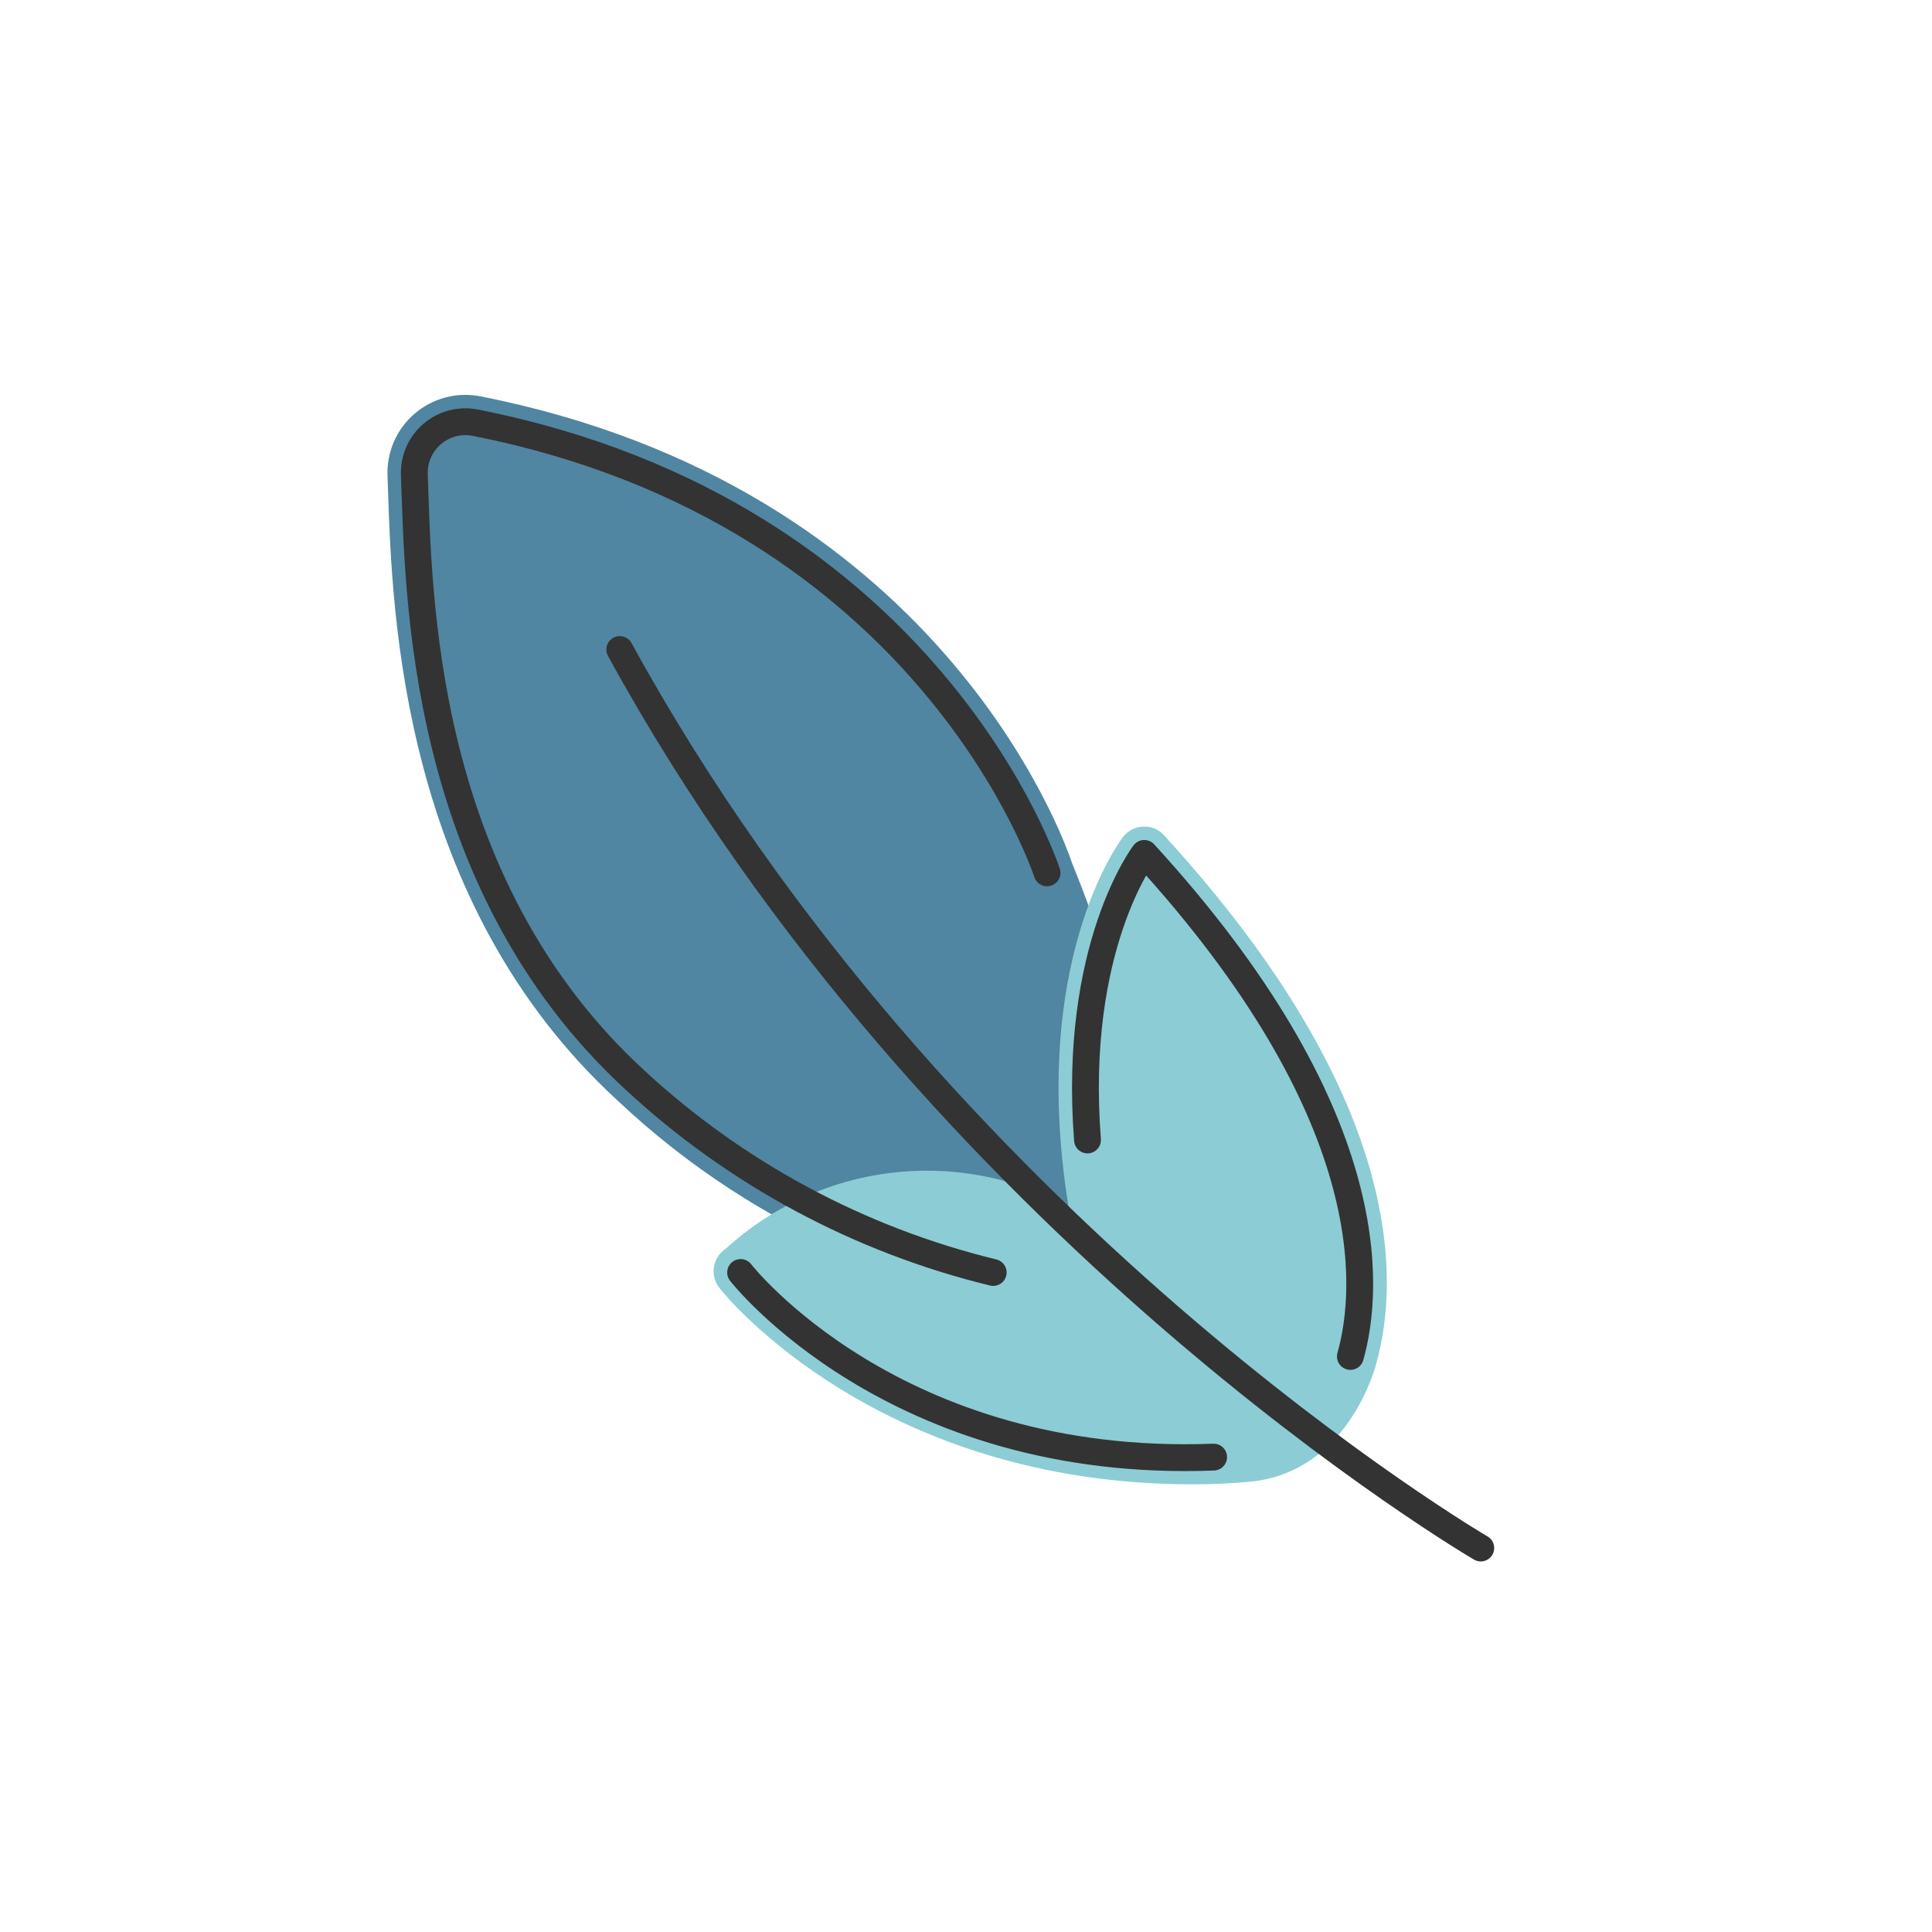
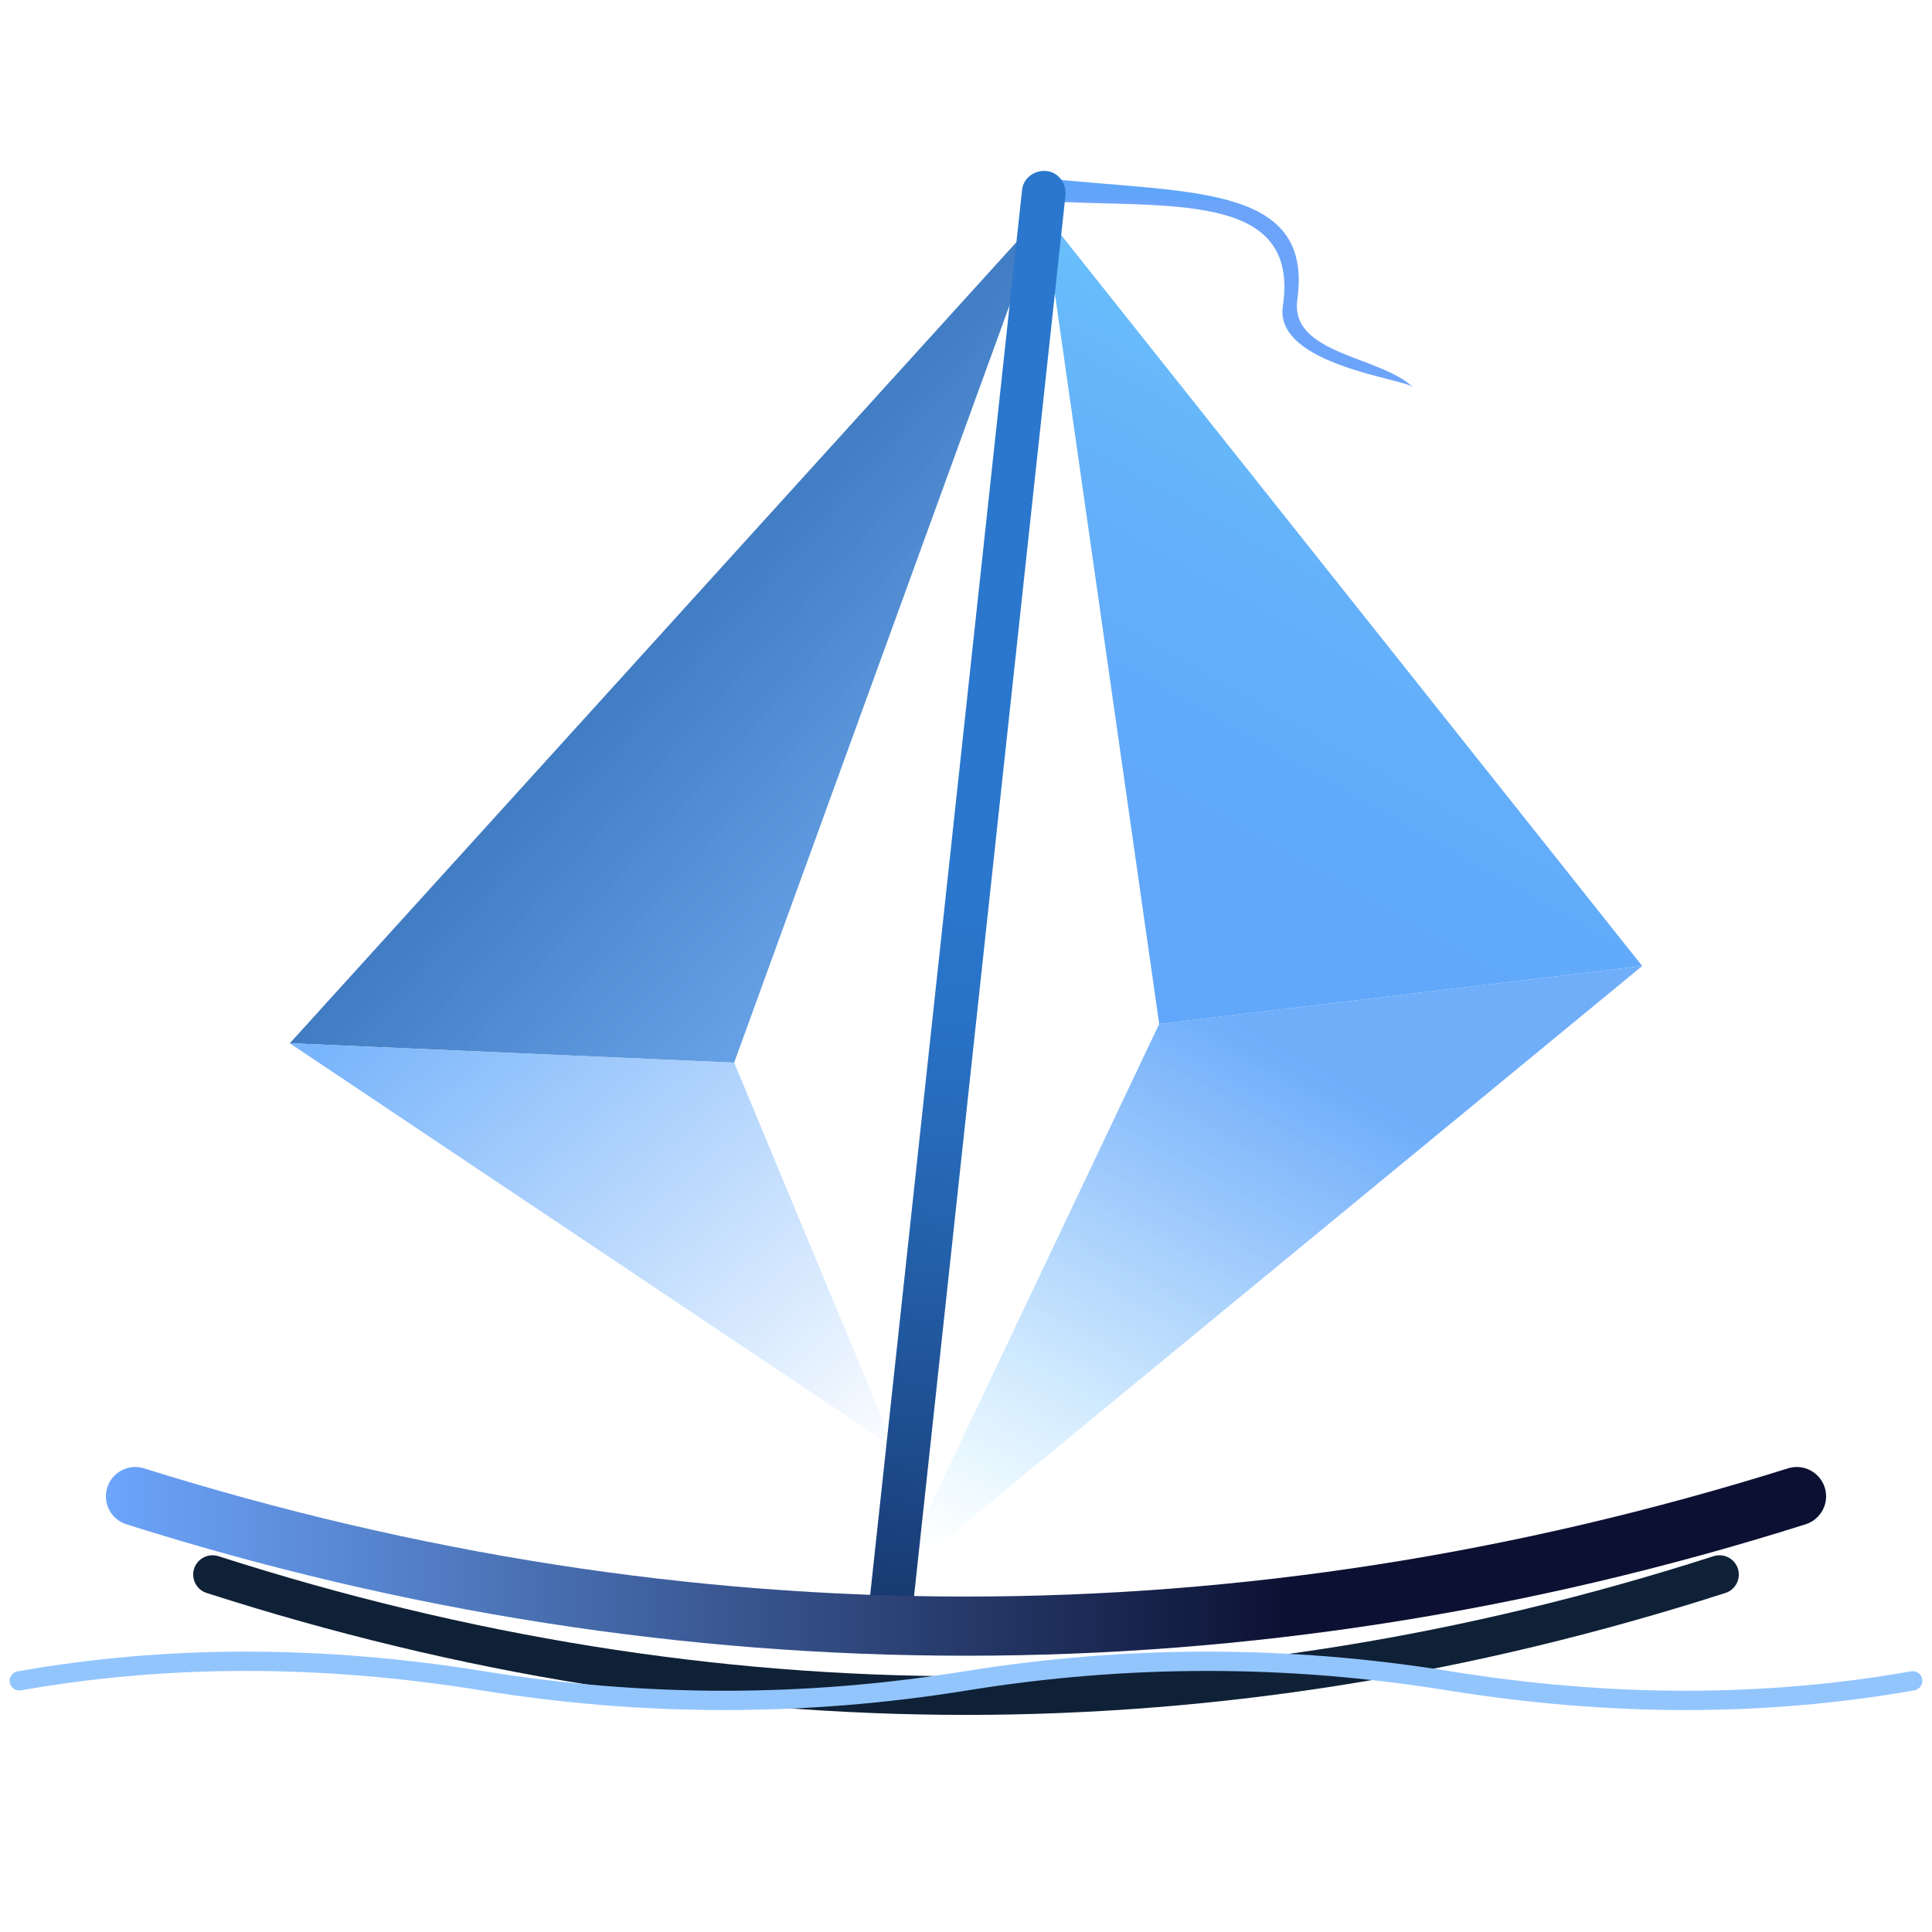
- <svg xmlns="http://www.w3.org/2000/svg" width="1em" height="1em" viewBox="0 0 72 72">
-   <path fill="#5086a1" d="M42.334 49.147a29.945 29.945 0 0 1-19.338-8.151c-8.014-7.365-8.378-18.076-8.533-22.649l-.022-.627a2.904 2.904 0 0 1 3.457-2.951c17.005 3.355 21.695 16.324 22.056 17.4a49.543 49.543 0 0 1 3.574 15.922a1 1 0 0 1-.967 1.052c-.029.001-.106.004-.227.004" />
-   <path fill="#8cccd5" d="M44.436 55.316c-11.646 0-17.376-6.974-17.653-7.354a1 1 0 0 1 .262-1.424a11.103 11.103 0 0 1 12.774-1.574c-1.465-9.078 1.877-13.568 2.031-13.77a.998.998 0 0 1 .75-.39a.97.97 0 0 1 .78.325c8.944 9.771 8.793 16.532 7.908 19.691c-.034.14-1.062 4.092-4.772 4.406c-.711.062-1.405.09-2.08.09" />
-   <g fill="none" stroke="#333" stroke-linecap="round" stroke-linejoin="round" stroke-width="1">
-     <path d="M55.184 57.69S34.96 45.877 23.097 24.206m22.131 30.096c-11.93.46-17.628-6.88-17.628-6.88" />
-     <path d="M40.528 42.483c-.56-7.195 2.116-10.679 2.116-10.679c8.834 9.654 8.406 16.162 7.681 18.747m-13.311-3.129a30.15 30.15 0 0 1-13.341-7.162c-8.072-7.419-8.067-18.241-8.232-22.577a1.903 1.903 0 0 1 2.264-1.932C34.694 19.103 39.02 32.528 39.02 32.528" />
-   </g>
+ <svg xmlns="http://www.w3.org/2000/svg" version="1.1" id="图层_1" x="0px" y="0px" viewBox="0 0 200 200" style="enable-background:new 0 0 200 200;" xml:space="preserve">
+   <style type="text/css">
+ 	.st0{fill:url(#SVGID_1_);}
+ 	.st1{fill:url(#SVGID_00000058573210881158874340000015765235660098331792_);}
+ 	.st2{fill:url(#SVGID_00000114775738347244496340000010779743725305320637_);}
+ 	.st3{opacity:0.9;fill:url(#SVGID_00000075141871429187500220000017014440950544202382_);enable-background:new    ;}
+ 	.st4{fill:url(#SVGID_00000026128398605464319520000016570478395119367299_);}
+ 	.st5{fill:url(#SVGID_00000066515098963310045150000004464233144222798253_);}
+ 	.st6{fill:url(#SVGID_00000120521390015296965320000006116971169329164434_);}
+ 	.st7{fill:none;stroke:#0F2137;stroke-width:4;stroke-linecap:round;}
+ 	.st8{fill:none;stroke:#93C5FD;stroke-width:2;stroke-linecap:round;}
+ </style>
+   <linearGradient id="SVGID_1_" gradientUnits="userSpaceOnUse" x1="-405.725" y1="608.335" x2="-404.725" y2="607.335" gradientTransform="matrix(78 0 0 -88 31677 53555)">
+     <stop offset="0" style="stop-color:#003E88" />
+     <stop offset="1" style="stop-color:#71B0FB;stop-opacity:0.9" />
+   </linearGradient>
+   <polygon class="st0" points="108,22 30,108 76,110 " />
+   <linearGradient id="SVGID_00000176740788942251220150000005340744931820967871_" gradientUnits="userSpaceOnUse" x1="-403.567" y1="605.271" x2="-402.656" y2="604.291" gradientTransform="matrix(57 0 0 -52 23046 31573)">
+     <stop offset="2.191050e-02" style="stop-color:#79B5FB" />
+     <stop offset="1" style="stop-color:#78B4FB;stop-opacity:0" />
+   </linearGradient>
+   <polygon style="fill:url(#SVGID_00000176740788942251220150000005340744931820967871_);" points="76,110 30,108 92.6,149.9 " />
+   <linearGradient id="SVGID_00000022539279171400754650000003479992024893324672_" gradientUnits="userSpaceOnUse" x1="-403.648" y1="608.183" x2="-404.188" y2="606.876" gradientTransform="matrix(62 0 0 -84 25179 51103)">
+     <stop offset="0" style="stop-color:#73DBFB" />
+     <stop offset="3.187770e-02" style="stop-color:#71D6FB" />
+     <stop offset="0.22" style="stop-color:#6AC1FB" />
+     <stop offset="0.427" style="stop-color:#64B1FA" />
+     <stop offset="0.664" style="stop-color:#61A8FA" />
+     <stop offset="1" style="stop-color:#60A5FA" />
+   </linearGradient>
+   <polygon style="fill:url(#SVGID_00000022539279171400754650000003479992024893324672_);" points="108,22 170,100 120,106 " />
+   <linearGradient id="SVGID_00000179624370022834915190000000823580455060318606_" gradientUnits="userSpaceOnUse" x1="-405.092" y1="605.719" x2="-405.684" y2="604.913" gradientTransform="matrix(77 0 0 -58 31329 35243)">
+     <stop offset="0" style="stop-color:#60A5FA" />
+     <stop offset="0.308" style="stop-color:#61A8FA;stop-opacity:0.692" />
+     <stop offset="0.557" style="stop-color:#65B2FB;stop-opacity:0.443" />
+     <stop offset="0.784" style="stop-color:#6CC3FC;stop-opacity:0.216" />
+     <stop offset="0.998" style="stop-color:#75DBFE;stop-opacity:1.873791e-03" />
+     <stop offset="1" style="stop-color:#75DBFE;stop-opacity:0" />
+   </linearGradient>
+   <polygon style="opacity:0.9;fill:url(#SVGID_00000179624370022834915190000000823580455060318606_);enable-background:new    ;" points="  120,106 170,100 92.6,163.7 " />
+   <linearGradient id="SVGID_00000106832032319262323820000005607549786655035064_" gradientUnits="userSpaceOnUse" x1="127.013" y1="20.753" x2="127.013" y2="20.729">
+     <stop offset="5.327789e-09" style="stop-color:#6CA4FA" />
+     <stop offset="0.5" style="stop-color:#93C5FD" />
+     <stop offset="1" style="stop-color:#60A5FA" />
+   </linearGradient>
+   <path style="fill:url(#SVGID_00000106832032319262323820000005607549786655035064_);" d="M107.7,18.4c15,1.7,28.3,0.4,26.6,12.6  c-0.8,5.7,8.5,5.8,12,9.1c-0.8-0.9-14.4-2.3-13.5-8.4c1.8-12.1-12-10.1-25.1-10.9V18.4z" />
+   <linearGradient id="SVGID_00000053506498291641902610000005488364397685933210_" gradientUnits="userSpaceOnUse" x1="88.313" y1="197.23" x2="100.237" y2="91.901">
+     <stop offset="0" style="stop-color:#0C1133" />
+     <stop offset="0.22" style="stop-color:#153062" />
+     <stop offset="0.47" style="stop-color:#1E4E90" />
+     <stop offset="0.693" style="stop-color:#2565B1" />
+     <stop offset="0.877" style="stop-color:#2972C6" />
+     <stop offset="1" style="stop-color:#2A77CD" />
+   </linearGradient>
+   <path style="fill:url(#SVGID_00000053506498291641902610000005488364397685933210_);" d="M92,170.2c-0.1,0-0.2,0-0.2,0  c-1.2-0.1-2.1-1.2-2-2.5l16-148c0.1-1.2,1.2-2.1,2.5-2c1.2,0.1,2.1,1.2,2,2.5l-16,148C94.1,169.4,93.1,170.2,92,170.2z" />
+   <linearGradient id="SVGID_00000011722095546957308890000009326378378305822902_" gradientUnits="userSpaceOnUse" x1="10.999" y1="161.72" x2="189.001" y2="161.72">
+     <stop offset="0" style="stop-color:#6CA5FB" />
+     <stop offset="0.688" style="stop-color:#0C1133" />
+   </linearGradient>
+   <path style="fill:url(#SVGID_00000011722095546957308890000009326378378305822902_);" d="M100,171.4c-29,0-58.1-4.5-86.9-13.6  c-1.6-0.5-2.5-2.2-2-3.8c0.5-1.6,2.2-2.5,3.8-2c56.5,17.7,113.7,17.7,170.2,0c1.6-0.5,3.3,0.4,3.8,2s-0.4,3.3-2,3.8  C158.1,166.9,129,171.4,100,171.4z" />
+   <path class="st7" d="M22,163c52,16.7,104,16.7,156,0" />
+   <path class="st8" d="M2,174c15.3-2.7,31.3-2.7,48,0s33.3,2.7,50,0s33.3-2.7,50,0s32.7,2.7,48,0" />
</svg>
